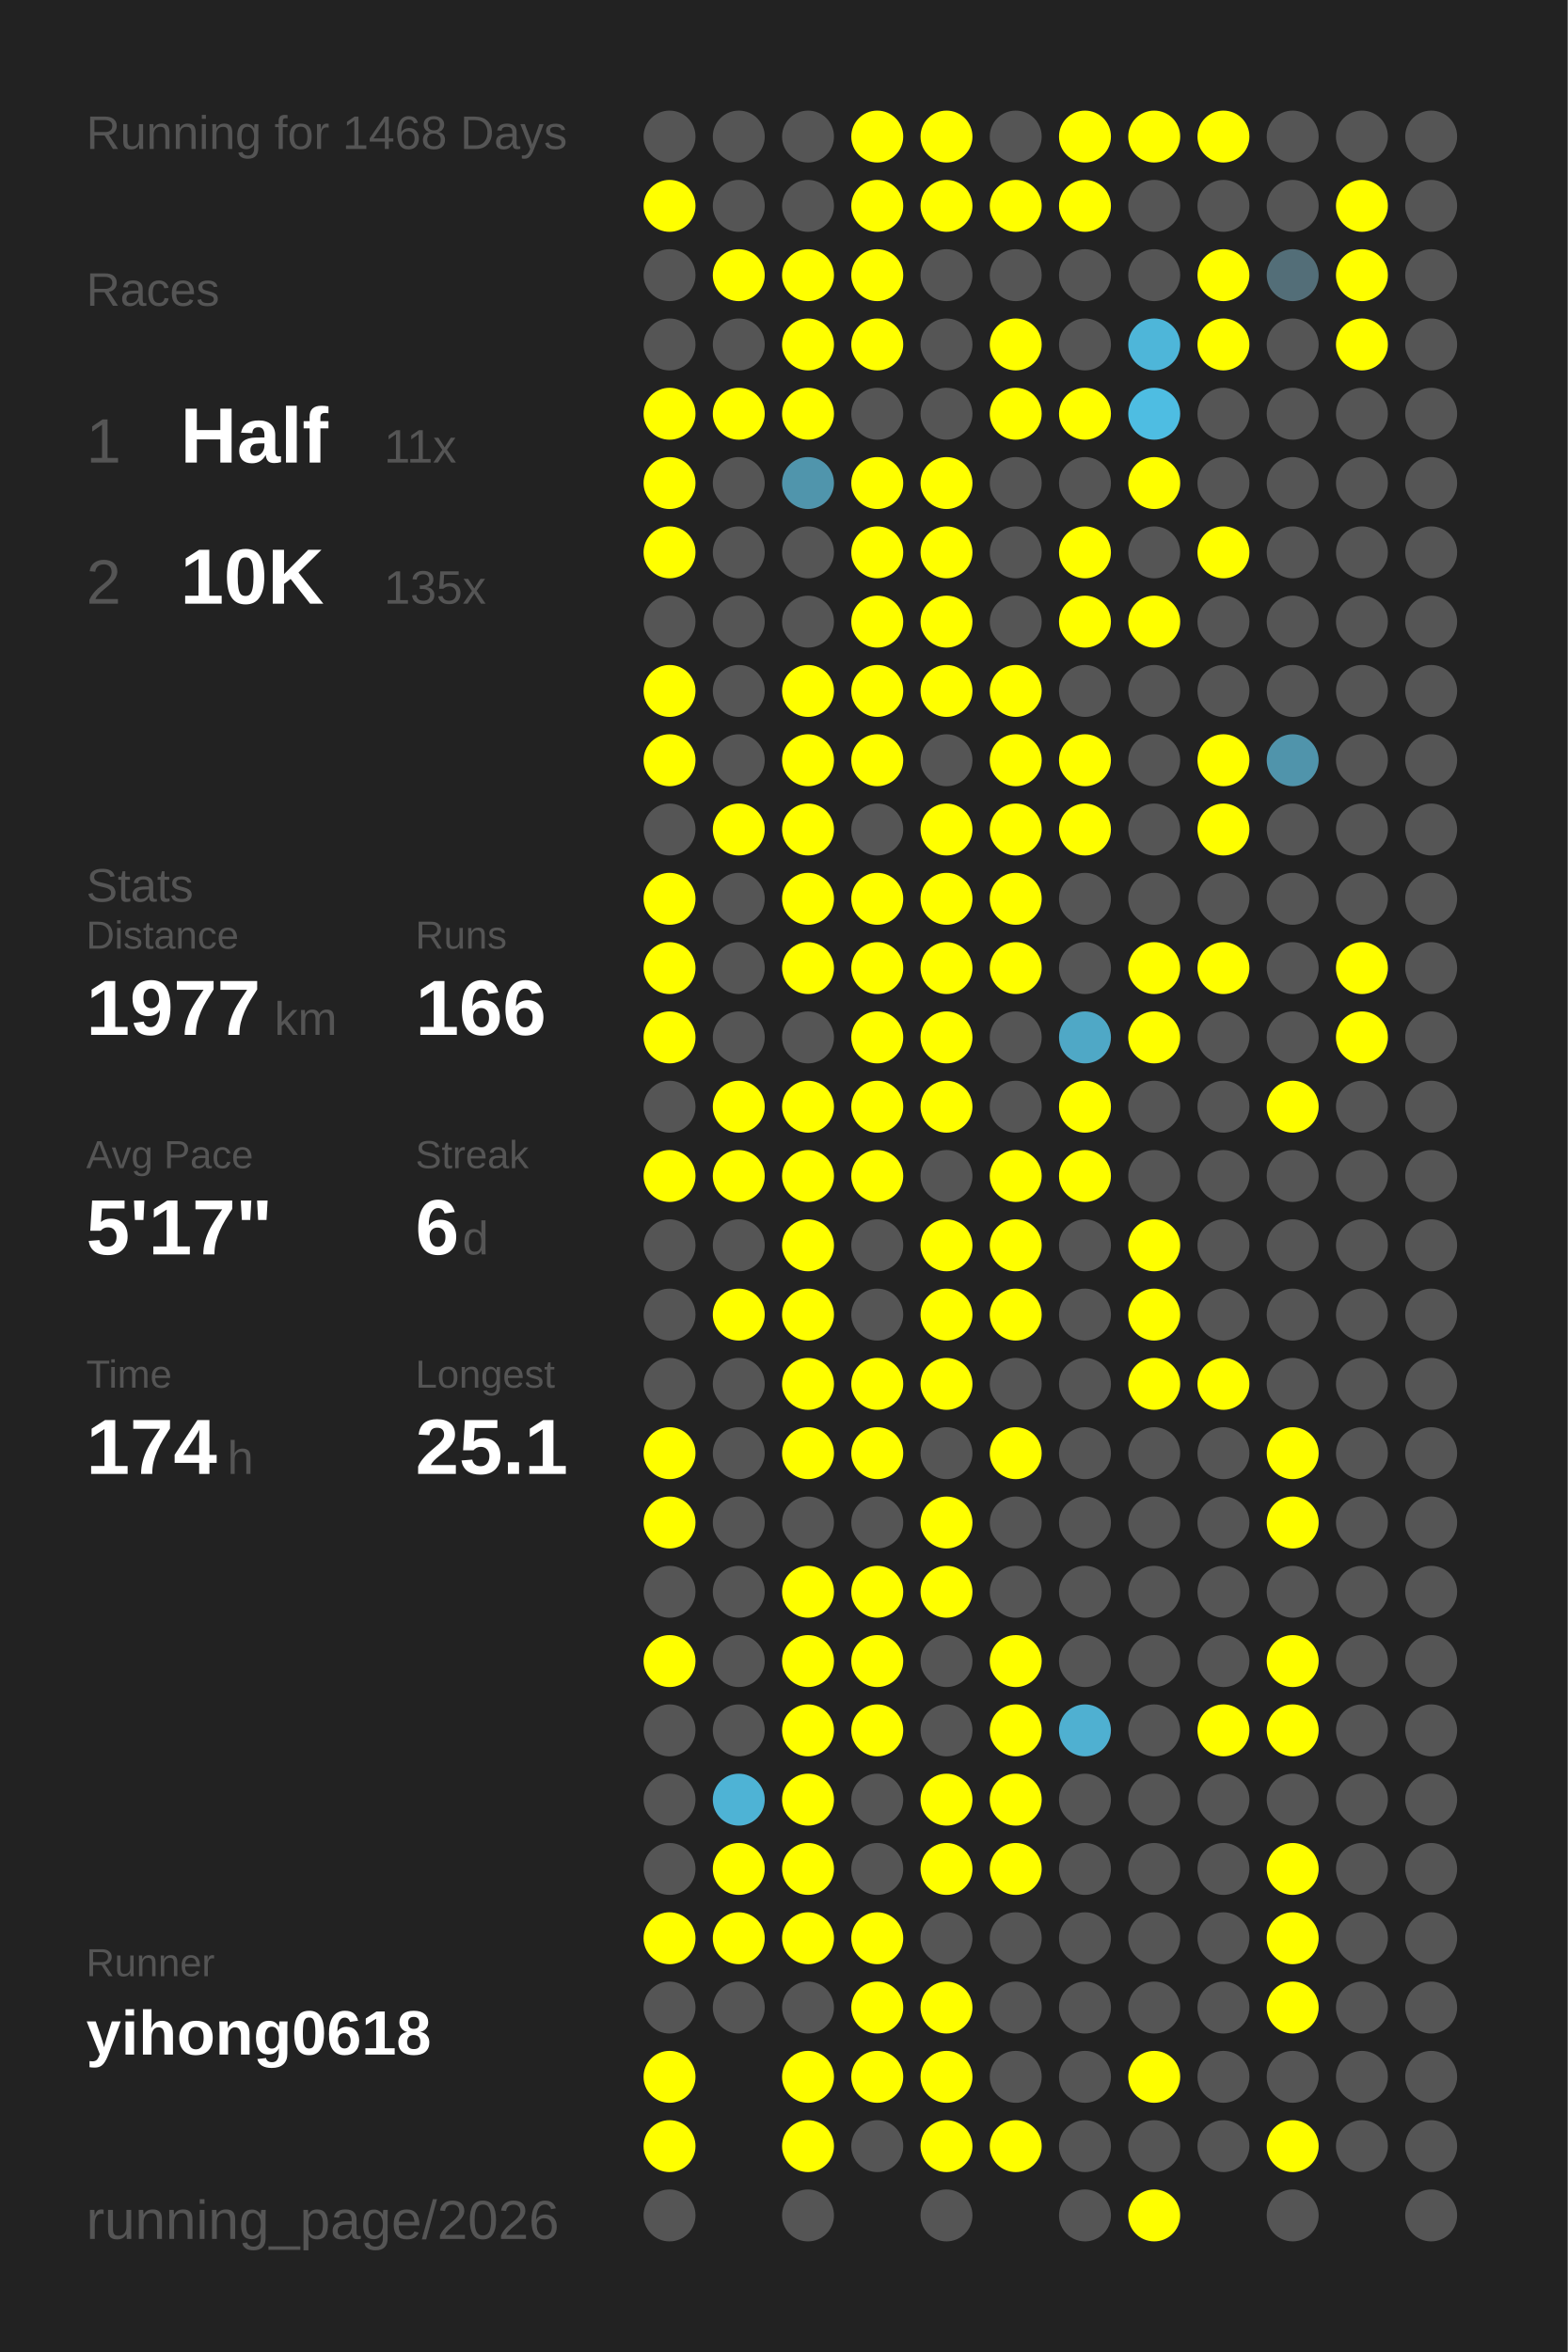
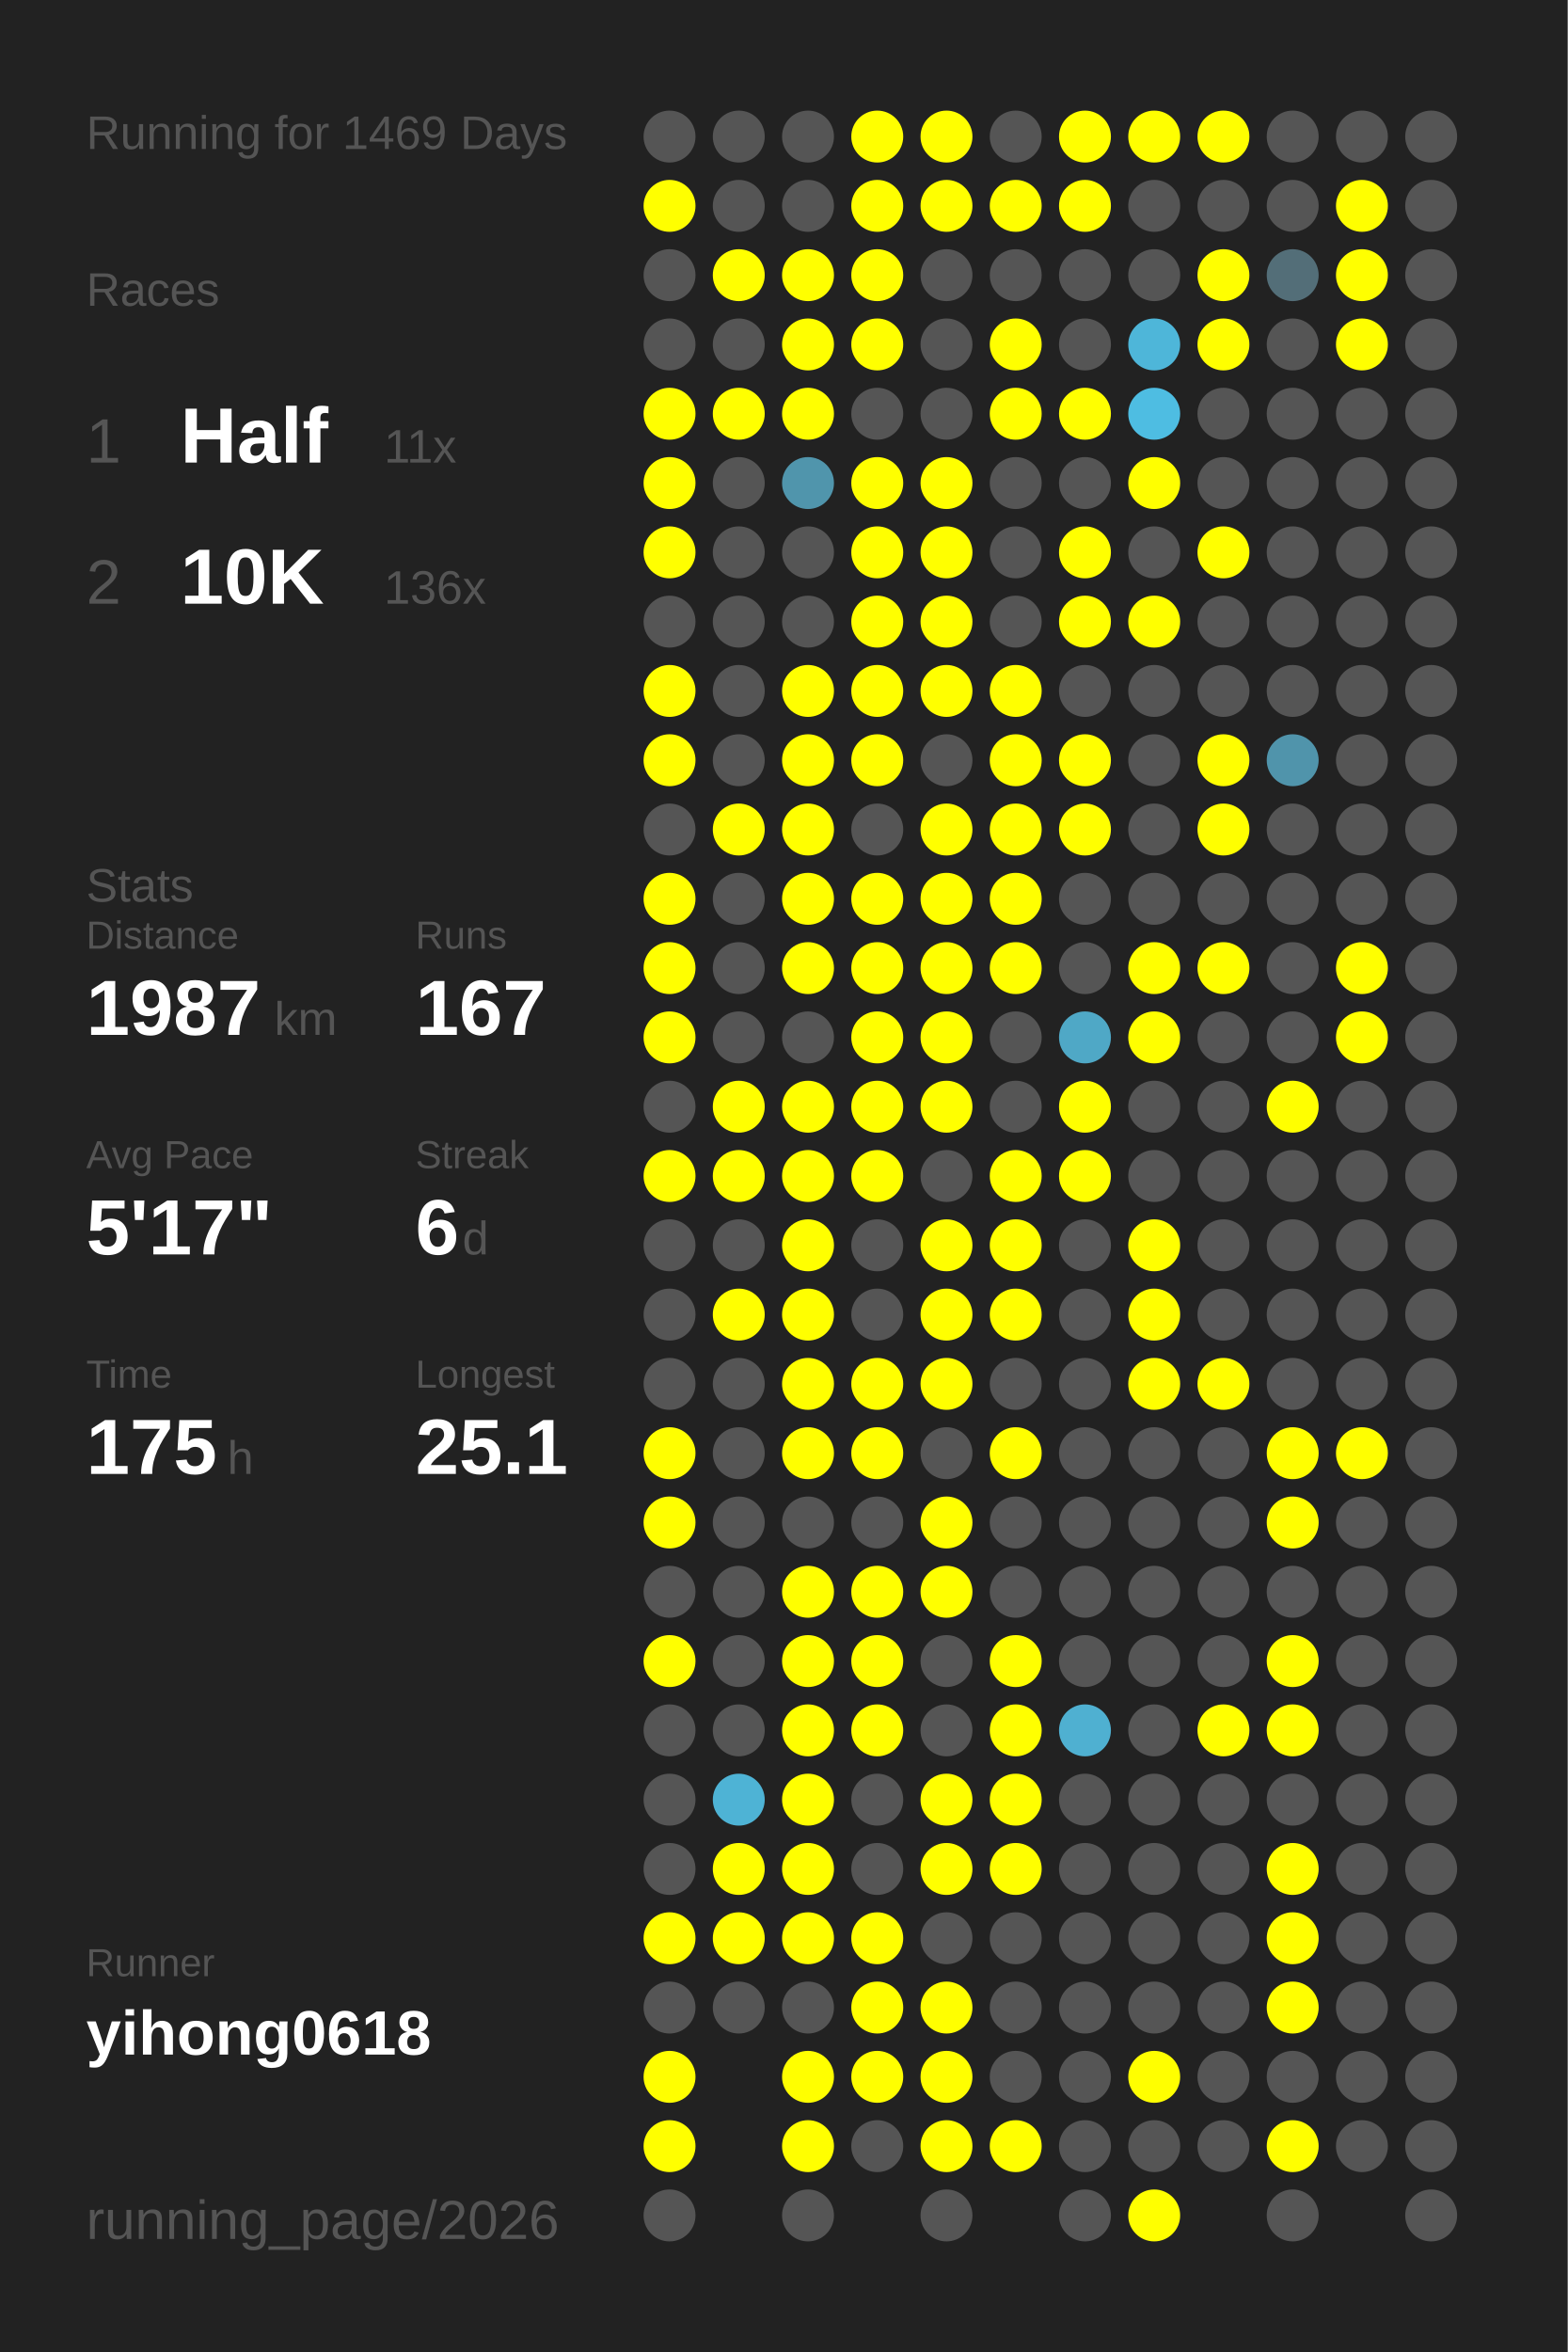
<svg xmlns="http://www.w3.org/2000/svg" baseProfile="full" height="300mm" version="1.1" viewBox="0,0,200,300" width="200mm">
  <defs />
  <rect fill="#222222" height="300" width="200" x="0" y="0" />
-   <text fill="#555555" style="font-size:6px; font-family:Arial;" x="11" y="19">Running for 1468 Days</text>
+   <text fill="#555555" style="font-size:6px; font-family:Arial;" x="11" y="19">Running for 1469 Days</text>
  <text fill="#555555" style="font-size:6px; font-family:Arial;" x="11" y="39">Races</text>
  <text fill="#555555" style="font-size:8px; font-family:Arial;" x="11" y="59">1</text>
  <text fill="#FFFFFF" style="font-size:10px; font-family:Arial; font-weight:bold;" x="23" y="59">Half</text>
  <text fill="#555555" style="font-size:6px; font-family:Arial;" x="49" y="59">11x</text>
  <text fill="#555555" style="font-size:8px; font-family:Arial;" x="11" y="77">2</text>
  <text fill="#FFFFFF" style="font-size:10px; font-family:Arial; font-weight:bold;" x="23" y="77">10K</text>
-   <text fill="#555555" style="font-size:6px; font-family:Arial;" x="49" y="77">135x</text>
+   <text fill="#555555" style="font-size:6px; font-family:Arial;" x="49" y="77">136x</text>
  <text fill="#555555" style="font-size:6px; font-family:Arial;" x="11" y="115">Stats</text>
  <text fill="#555555" style="font-size:5px; font-family:Arial;" x="11" y="121">Distance</text>
-   <text fill="#FFFFFF" style="font-size:10px; font-family:Arial; font-weight:bold;" x="11" y="132">1977</text>
+   <text fill="#FFFFFF" style="font-size:10px; font-family:Arial; font-weight:bold;" x="11" y="132">1987</text>
  <text fill="#555555" style="font-size:6px; font-family:Arial;" x="35" y="132">km</text>
  <text fill="#555555" style="font-size:5px; font-family:Arial;" x="53" y="121">Runs</text>
-   <text fill="#FFFFFF" style="font-size:10px; font-family:Arial; font-weight:bold;" x="53" y="132">166</text>
+   <text fill="#FFFFFF" style="font-size:10px; font-family:Arial; font-weight:bold;" x="53" y="132">167</text>
  <text fill="#555555" style="font-size:5px; font-family:Arial;" x="11" y="149">Avg Pace</text>
  <text fill="#FFFFFF" style="font-size:10px; font-family:Arial; font-weight:bold;" x="11" y="160">5'17"</text>
  <text fill="#555555" style="font-size:5px; font-family:Arial;" x="53" y="149">Streak</text>
  <text fill="#FFFFFF" style="font-size:10px; font-family:Arial; font-weight:bold;" x="53" y="160">6</text>
  <text fill="#555555" style="font-size:6px; font-family:Arial;" x="59" y="160">d</text>
  <text fill="#555555" style="font-size:5px; font-family:Arial;" x="11" y="177">Time</text>
-   <text fill="#FFFFFF" style="font-size:10px; font-family:Arial; font-weight:bold;" x="11" y="188">174</text>
+   <text fill="#FFFFFF" style="font-size:10px; font-family:Arial; font-weight:bold;" x="11" y="188">175</text>
  <text fill="#555555" style="font-size:6px; font-family:Arial;" x="29" y="188">h</text>
  <text fill="#555555" style="font-size:5px; font-family:Arial;" x="53" y="177">Longest</text>
  <text fill="#FFFFFF" style="font-size:10px; font-family:Arial; font-weight:bold;" x="53" y="188">25.1</text>
  <text fill="#555555" style="font-size:5px; font-family:Arial;" x="11" y="252.065">Runner</text>
  <text fill="#FFFFFF" style="font-size:8px; font-family:Arial; font-weight:bold;" x="11" y="262.065">yihong0618</text>
  <text fill="#555555" style="font-size:7px; font-family:Arial;" x="11" y="285.581">running_page/2026</text>
  <circle cx="85.417" cy="17.419" fill="#555555" r="3.312" />
  <circle cx="85.417" cy="26.258" fill="#FFFF00" r="3.312" />
  <circle cx="85.417" cy="35.097" fill="#555555" r="3.312" />
  <circle cx="85.417" cy="43.935" fill="#555555" r="3.312" />
  <circle cx="85.417" cy="52.774" fill="#FFFF00" r="3.312" />
  <circle cx="85.417" cy="61.613" fill="#FFFF00" r="3.312" />
  <circle cx="85.417" cy="70.452" fill="#FFFF00" r="3.312" />
  <circle cx="85.417" cy="79.29" fill="#555555" r="3.312" />
  <circle cx="85.417" cy="88.129" fill="#FFFF00" r="3.312" />
  <circle cx="85.417" cy="96.968" fill="#FFFF00" r="3.312" />
  <circle cx="85.417" cy="105.806" fill="#555555" r="3.312" />
  <circle cx="85.417" cy="114.645" fill="#FFFF00" r="3.312" />
  <circle cx="85.417" cy="123.484" fill="#FFFF00" r="3.312" />
  <circle cx="85.417" cy="132.323" fill="#FFFF00" r="3.312" />
  <circle cx="85.417" cy="141.161" fill="#555555" r="3.312" />
  <circle cx="85.417" cy="150" fill="#FFFF00" r="3.312" />
  <circle cx="85.417" cy="158.839" fill="#555555" r="3.312" />
  <circle cx="85.417" cy="167.677" fill="#555555" r="3.312" />
  <circle cx="85.417" cy="176.516" fill="#555555" r="3.312" />
  <circle cx="85.417" cy="185.355" fill="#FFFF00" r="3.312" />
  <circle cx="85.417" cy="194.194" fill="#FFFF00" r="3.312" />
  <circle cx="85.417" cy="203.032" fill="#555555" r="3.312" />
  <circle cx="85.417" cy="211.871" fill="#FFFF00" r="3.312" />
  <circle cx="85.417" cy="220.71" fill="#555555" r="3.312" />
  <circle cx="85.417" cy="229.548" fill="#555555" r="3.312" />
  <circle cx="85.417" cy="238.387" fill="#555555" r="3.312" />
  <circle cx="85.417" cy="247.226" fill="#FFFF00" r="3.312" />
  <circle cx="85.417" cy="256.065" fill="#555555" r="3.312" />
  <circle cx="85.417" cy="264.903" fill="#FFFF00" r="3.312" />
  <circle cx="85.417" cy="273.742" fill="#FFFF00" r="3.312" />
  <circle cx="85.417" cy="282.581" fill="#555555" r="3.312" />
  <circle cx="94.25" cy="17.419" fill="#555555" r="3.312" />
  <circle cx="94.25" cy="26.258" fill="#555555" r="3.312" />
  <circle cx="94.25" cy="35.097" fill="#FFFF00" r="3.312" />
  <circle cx="94.25" cy="43.935" fill="#555555" r="3.312" />
  <circle cx="94.25" cy="52.774" fill="#FFFF00" r="3.312" />
  <circle cx="94.25" cy="61.613" fill="#555555" r="3.312" />
  <circle cx="94.25" cy="70.452" fill="#555555" r="3.312" />
  <circle cx="94.25" cy="79.29" fill="#555555" r="3.312" />
  <circle cx="94.25" cy="88.129" fill="#555555" r="3.312" />
  <circle cx="94.25" cy="96.968" fill="#555555" r="3.312" />
  <circle cx="94.25" cy="105.806" fill="#FFFF00" r="3.312" />
  <circle cx="94.25" cy="114.645" fill="#555555" r="3.312" />
  <circle cx="94.25" cy="123.484" fill="#555555" r="3.312" />
  <circle cx="94.25" cy="132.323" fill="#555555" r="3.312" />
  <circle cx="94.25" cy="141.161" fill="#FFFF00" r="3.312" />
  <circle cx="94.25" cy="150" fill="#FFFF00" r="3.312" />
  <circle cx="94.25" cy="158.839" fill="#555555" r="3.312" />
  <circle cx="94.25" cy="167.677" fill="#FFFF00" r="3.312" />
  <circle cx="94.25" cy="176.516" fill="#555555" r="3.312" />
  <circle cx="94.25" cy="185.355" fill="#555555" r="3.312" />
  <circle cx="94.25" cy="194.194" fill="#555555" r="3.312" />
  <circle cx="94.25" cy="203.032" fill="#555555" r="3.312" />
  <circle cx="94.25" cy="211.871" fill="#555555" r="3.312" />
  <circle cx="94.25" cy="220.71" fill="#555555" r="3.312" />
  <circle cx="94.25" cy="229.548" fill="#4eb3d5" r="3.312" />
  <circle cx="94.25" cy="238.387" fill="#FFFF00" r="3.312" />
  <circle cx="94.25" cy="247.226" fill="#FFFF00" r="3.312" />
  <circle cx="94.25" cy="256.065" fill="#555555" r="3.312" />
  <circle cx="103.083" cy="17.419" fill="#555555" r="3.312" />
  <circle cx="103.083" cy="26.258" fill="#555555" r="3.312" />
  <circle cx="103.083" cy="35.097" fill="#FFFF00" r="3.312" />
  <circle cx="103.083" cy="43.935" fill="#FFFF00" r="3.312" />
  <circle cx="103.083" cy="52.774" fill="#FFFF00" r="3.312" />
  <circle cx="103.083" cy="61.613" fill="#5095ac" r="3.312" />
  <circle cx="103.083" cy="70.452" fill="#555555" r="3.312" />
  <circle cx="103.083" cy="79.29" fill="#555555" r="3.312" />
  <circle cx="103.083" cy="88.129" fill="#FFFF00" r="3.312" />
  <circle cx="103.083" cy="96.968" fill="#FFFF00" r="3.312" />
  <circle cx="103.083" cy="105.806" fill="#FFFF00" r="3.312" />
  <circle cx="103.083" cy="114.645" fill="#FFFF00" r="3.312" />
  <circle cx="103.083" cy="123.484" fill="#FFFF00" r="3.312" />
  <circle cx="103.083" cy="132.323" fill="#555555" r="3.312" />
  <circle cx="103.083" cy="141.161" fill="#FFFF00" r="3.312" />
  <circle cx="103.083" cy="150" fill="#FFFF00" r="3.312" />
  <circle cx="103.083" cy="158.839" fill="#FFFF00" r="3.312" />
  <circle cx="103.083" cy="167.677" fill="#FFFF00" r="3.312" />
  <circle cx="103.083" cy="176.516" fill="#FFFF00" r="3.312" />
  <circle cx="103.083" cy="185.355" fill="#FFFF00" r="3.312" />
  <circle cx="103.083" cy="194.194" fill="#555555" r="3.312" />
  <circle cx="103.083" cy="203.032" fill="#FFFF00" r="3.312" />
  <circle cx="103.083" cy="211.871" fill="#FFFF00" r="3.312" />
  <circle cx="103.083" cy="220.71" fill="#FFFF00" r="3.312" />
  <circle cx="103.083" cy="229.548" fill="#FFFF00" r="3.312" />
  <circle cx="103.083" cy="238.387" fill="#FFFF00" r="3.312" />
  <circle cx="103.083" cy="247.226" fill="#FFFF00" r="3.312" />
  <circle cx="103.083" cy="256.065" fill="#555555" r="3.312" />
  <circle cx="103.083" cy="264.903" fill="#FFFF00" r="3.312" />
  <circle cx="103.083" cy="273.742" fill="#FFFF00" r="3.312" />
  <circle cx="103.083" cy="282.581" fill="#555555" r="3.312" />
  <circle cx="111.917" cy="17.419" fill="#FFFF00" r="3.312" />
  <circle cx="111.917" cy="26.258" fill="#FFFF00" r="3.312" />
  <circle cx="111.917" cy="35.097" fill="#FFFF00" r="3.312" />
  <circle cx="111.917" cy="43.935" fill="#FFFF00" r="3.312" />
  <circle cx="111.917" cy="52.774" fill="#555555" r="3.312" />
  <circle cx="111.917" cy="61.613" fill="#FFFF00" r="3.312" />
  <circle cx="111.917" cy="70.452" fill="#FFFF00" r="3.312" />
  <circle cx="111.917" cy="79.29" fill="#FFFF00" r="3.312" />
  <circle cx="111.917" cy="88.129" fill="#FFFF00" r="3.312" />
  <circle cx="111.917" cy="96.968" fill="#FFFF00" r="3.312" />
  <circle cx="111.917" cy="105.806" fill="#555555" r="3.312" />
  <circle cx="111.917" cy="114.645" fill="#FFFF00" r="3.312" />
  <circle cx="111.917" cy="123.484" fill="#FFFF00" r="3.312" />
  <circle cx="111.917" cy="132.323" fill="#FFFF00" r="3.312" />
  <circle cx="111.917" cy="141.161" fill="#FFFF00" r="3.312" />
  <circle cx="111.917" cy="150" fill="#FFFF00" r="3.312" />
  <circle cx="111.917" cy="158.839" fill="#555555" r="3.312" />
  <circle cx="111.917" cy="167.677" fill="#555555" r="3.312" />
  <circle cx="111.917" cy="176.516" fill="#FFFF00" r="3.312" />
  <circle cx="111.917" cy="185.355" fill="#FFFF00" r="3.312" />
  <circle cx="111.917" cy="194.194" fill="#555555" r="3.312" />
  <circle cx="111.917" cy="203.032" fill="#FFFF00" r="3.312" />
  <circle cx="111.917" cy="211.871" fill="#FFFF00" r="3.312" />
  <circle cx="111.917" cy="220.71" fill="#FFFF00" r="3.312" />
  <circle cx="111.917" cy="229.548" fill="#555555" r="3.312" />
  <circle cx="111.917" cy="238.387" fill="#555555" r="3.312" />
  <circle cx="111.917" cy="247.226" fill="#FFFF00" r="3.312" />
  <circle cx="111.917" cy="256.065" fill="#FFFF00" r="3.312" />
  <circle cx="111.917" cy="264.903" fill="#FFFF00" r="3.312" />
  <circle cx="111.917" cy="273.742" fill="#555555" r="3.312" />
  <circle cx="120.75" cy="17.419" fill="#FFFF00" r="3.312" />
  <circle cx="120.75" cy="26.258" fill="#FFFF00" r="3.312" />
  <circle cx="120.75" cy="35.097" fill="#555555" r="3.312" />
  <circle cx="120.75" cy="43.935" fill="#555555" r="3.312" />
  <circle cx="120.75" cy="52.774" fill="#555555" r="3.312" />
  <circle cx="120.75" cy="61.613" fill="#FFFF00" r="3.312" />
  <circle cx="120.75" cy="70.452" fill="#FFFF00" r="3.312" />
  <circle cx="120.75" cy="79.29" fill="#FFFF00" r="3.312" />
  <circle cx="120.75" cy="88.129" fill="#FFFF00" r="3.312" />
  <circle cx="120.75" cy="96.968" fill="#555555" r="3.312" />
  <circle cx="120.75" cy="105.806" fill="#FFFF00" r="3.312" />
  <circle cx="120.75" cy="114.645" fill="#FFFF00" r="3.312" />
  <circle cx="120.75" cy="123.484" fill="#FFFF00" r="3.312" />
  <circle cx="120.75" cy="132.323" fill="#FFFF00" r="3.312" />
  <circle cx="120.75" cy="141.161" fill="#FFFF00" r="3.312" />
  <circle cx="120.75" cy="150" fill="#555555" r="3.312" />
  <circle cx="120.75" cy="158.839" fill="#FFFF00" r="3.312" />
  <circle cx="120.75" cy="167.677" fill="#FFFF00" r="3.312" />
  <circle cx="120.75" cy="176.516" fill="#FFFF00" r="3.312" />
  <circle cx="120.75" cy="185.355" fill="#555555" r="3.312" />
  <circle cx="120.75" cy="194.194" fill="#FFFF00" r="3.312" />
  <circle cx="120.75" cy="203.032" fill="#FFFF00" r="3.312" />
  <circle cx="120.75" cy="211.871" fill="#555555" r="3.312" />
  <circle cx="120.75" cy="220.71" fill="#555555" r="3.312" />
  <circle cx="120.75" cy="229.548" fill="#FFFF00" r="3.312" />
  <circle cx="120.75" cy="238.387" fill="#FFFF00" r="3.312" />
  <circle cx="120.75" cy="247.226" fill="#555555" r="3.312" />
  <circle cx="120.75" cy="256.065" fill="#FFFF00" r="3.312" />
  <circle cx="120.75" cy="264.903" fill="#FFFF00" r="3.312" />
  <circle cx="120.75" cy="273.742" fill="#FFFF00" r="3.312" />
  <circle cx="120.75" cy="282.581" fill="#555555" r="3.312" />
  <circle cx="129.583" cy="17.419" fill="#555555" r="3.312" />
  <circle cx="129.583" cy="26.258" fill="#FFFF00" r="3.312" />
  <circle cx="129.583" cy="35.097" fill="#555555" r="3.312" />
  <circle cx="129.583" cy="43.935" fill="#FFFF00" r="3.312" />
  <circle cx="129.583" cy="52.774" fill="#FFFF00" r="3.312" />
  <circle cx="129.583" cy="61.613" fill="#555555" r="3.312" />
  <circle cx="129.583" cy="70.452" fill="#555555" r="3.312" />
  <circle cx="129.583" cy="79.29" fill="#555555" r="3.312" />
  <circle cx="129.583" cy="88.129" fill="#FFFF00" r="3.312" />
  <circle cx="129.583" cy="96.968" fill="#FFFF00" r="3.312" />
  <circle cx="129.583" cy="105.806" fill="#FFFF00" r="3.312" />
  <circle cx="129.583" cy="114.645" fill="#FFFF00" r="3.312" />
  <circle cx="129.583" cy="123.484" fill="#FFFF00" r="3.312" />
  <circle cx="129.583" cy="132.323" fill="#555555" r="3.312" />
  <circle cx="129.583" cy="141.161" fill="#555555" r="3.312" />
  <circle cx="129.583" cy="150" fill="#FFFF00" r="3.312" />
  <circle cx="129.583" cy="158.839" fill="#FFFF00" r="3.312" />
  <circle cx="129.583" cy="167.677" fill="#FFFF00" r="3.312" />
  <circle cx="129.583" cy="176.516" fill="#555555" r="3.312" />
  <circle cx="129.583" cy="185.355" fill="#FFFF00" r="3.312" />
  <circle cx="129.583" cy="194.194" fill="#555555" r="3.312" />
  <circle cx="129.583" cy="203.032" fill="#555555" r="3.312" />
  <circle cx="129.583" cy="211.871" fill="#FFFF00" r="3.312" />
  <circle cx="129.583" cy="220.71" fill="#FFFF00" r="3.312" />
  <circle cx="129.583" cy="229.548" fill="#FFFF00" r="3.312" />
  <circle cx="129.583" cy="238.387" fill="#FFFF00" r="3.312" />
  <circle cx="129.583" cy="247.226" fill="#555555" r="3.312" />
  <circle cx="129.583" cy="256.065" fill="#555555" r="3.312" />
  <circle cx="129.583" cy="264.903" fill="#555555" r="3.312" />
  <circle cx="129.583" cy="273.742" fill="#FFFF00" r="3.312" />
  <circle cx="138.417" cy="17.419" fill="#FFFF00" r="3.312" />
  <circle cx="138.417" cy="26.258" fill="#FFFF00" r="3.312" />
  <circle cx="138.417" cy="35.097" fill="#555555" r="3.312" />
  <circle cx="138.417" cy="43.935" fill="#555555" r="3.312" />
  <circle cx="138.417" cy="52.774" fill="#FFFF00" r="3.312" />
  <circle cx="138.417" cy="61.613" fill="#555555" r="3.312" />
  <circle cx="138.417" cy="70.452" fill="#FFFF00" r="3.312" />
  <circle cx="138.417" cy="79.29" fill="#FFFF00" r="3.312" />
  <circle cx="138.417" cy="88.129" fill="#555555" r="3.312" />
  <circle cx="138.417" cy="96.968" fill="#FFFF00" r="3.312" />
  <circle cx="138.417" cy="105.806" fill="#FFFF00" r="3.312" />
  <circle cx="138.417" cy="114.645" fill="#555555" r="3.312" />
  <circle cx="138.417" cy="123.484" fill="#555555" r="3.312" />
  <circle cx="138.417" cy="132.323" fill="#4fa8c6" r="3.312" />
  <circle cx="138.417" cy="141.161" fill="#FFFF00" r="3.312" />
  <circle cx="138.417" cy="150" fill="#FFFF00" r="3.312" />
  <circle cx="138.417" cy="158.839" fill="#555555" r="3.312" />
  <circle cx="138.417" cy="167.677" fill="#555555" r="3.312" />
  <circle cx="138.417" cy="176.516" fill="#555555" r="3.312" />
  <circle cx="138.417" cy="185.355" fill="#555555" r="3.312" />
  <circle cx="138.417" cy="194.194" fill="#555555" r="3.312" />
  <circle cx="138.417" cy="203.032" fill="#555555" r="3.312" />
  <circle cx="138.417" cy="211.871" fill="#555555" r="3.312" />
  <circle cx="138.417" cy="220.71" fill="#4fb0d1" r="3.312" />
  <circle cx="138.417" cy="229.548" fill="#555555" r="3.312" />
  <circle cx="138.417" cy="238.387" fill="#555555" r="3.312" />
  <circle cx="138.417" cy="247.226" fill="#555555" r="3.312" />
  <circle cx="138.417" cy="256.065" fill="#555555" r="3.312" />
  <circle cx="138.417" cy="264.903" fill="#555555" r="3.312" />
  <circle cx="138.417" cy="273.742" fill="#555555" r="3.312" />
  <circle cx="138.417" cy="282.581" fill="#555555" r="3.312" />
  <circle cx="147.25" cy="17.419" fill="#FFFF00" r="3.312" />
  <circle cx="147.25" cy="26.258" fill="#555555" r="3.312" />
  <circle cx="147.25" cy="35.097" fill="#555555" r="3.312" />
  <circle cx="147.25" cy="43.935" fill="#4eb6d9" r="3.312" />
  <circle cx="147.25" cy="52.774" fill="#4ebde2" r="3.312" />
  <circle cx="147.25" cy="61.613" fill="#FFFF00" r="3.312" />
  <circle cx="147.25" cy="70.452" fill="#555555" r="3.312" />
  <circle cx="147.25" cy="79.29" fill="#FFFF00" r="3.312" />
  <circle cx="147.25" cy="88.129" fill="#555555" r="3.312" />
  <circle cx="147.25" cy="96.968" fill="#555555" r="3.312" />
  <circle cx="147.25" cy="105.806" fill="#555555" r="3.312" />
  <circle cx="147.25" cy="114.645" fill="#555555" r="3.312" />
  <circle cx="147.25" cy="123.484" fill="#FFFF00" r="3.312" />
  <circle cx="147.25" cy="132.323" fill="#FFFF00" r="3.312" />
  <circle cx="147.25" cy="141.161" fill="#555555" r="3.312" />
  <circle cx="147.25" cy="150" fill="#555555" r="3.312" />
  <circle cx="147.25" cy="158.839" fill="#FFFF00" r="3.312" />
  <circle cx="147.25" cy="167.677" fill="#FFFF00" r="3.312" />
  <circle cx="147.25" cy="176.516" fill="#FFFF00" r="3.312" />
  <circle cx="147.25" cy="185.355" fill="#555555" r="3.312" />
  <circle cx="147.25" cy="194.194" fill="#555555" r="3.312" />
  <circle cx="147.25" cy="203.032" fill="#555555" r="3.312" />
  <circle cx="147.25" cy="211.871" fill="#555555" r="3.312" />
  <circle cx="147.25" cy="220.71" fill="#555555" r="3.312" />
  <circle cx="147.25" cy="229.548" fill="#555555" r="3.312" />
  <circle cx="147.25" cy="238.387" fill="#555555" r="3.312" />
  <circle cx="147.25" cy="247.226" fill="#555555" r="3.312" />
  <circle cx="147.25" cy="256.065" fill="#555555" r="3.312" />
  <circle cx="147.25" cy="264.903" fill="#FFFF00" r="3.312" />
  <circle cx="147.25" cy="273.742" fill="#555555" r="3.312" />
  <circle cx="147.25" cy="282.581" fill="#FFFF00" r="3.312" />
  <circle cx="156.083" cy="17.419" fill="#FFFF00" r="3.312" />
  <circle cx="156.083" cy="26.258" fill="#555555" r="3.312" />
  <circle cx="156.083" cy="35.097" fill="#FFFF00" r="3.312" />
  <circle cx="156.083" cy="43.935" fill="#FFFF00" r="3.312" />
  <circle cx="156.083" cy="52.774" fill="#555555" r="3.312" />
  <circle cx="156.083" cy="61.613" fill="#555555" r="3.312" />
  <circle cx="156.083" cy="70.452" fill="#FFFF00" r="3.312" />
  <circle cx="156.083" cy="79.29" fill="#555555" r="3.312" />
  <circle cx="156.083" cy="88.129" fill="#555555" r="3.312" />
  <circle cx="156.083" cy="96.968" fill="#FFFF00" r="3.312" />
  <circle cx="156.083" cy="105.806" fill="#FFFF00" r="3.312" />
  <circle cx="156.083" cy="114.645" fill="#555555" r="3.312" />
  <circle cx="156.083" cy="123.484" fill="#FFFF00" r="3.312" />
  <circle cx="156.083" cy="132.323" fill="#555555" r="3.312" />
  <circle cx="156.083" cy="141.161" fill="#555555" r="3.312" />
  <circle cx="156.083" cy="150" fill="#555555" r="3.312" />
  <circle cx="156.083" cy="158.839" fill="#555555" r="3.312" />
  <circle cx="156.083" cy="167.677" fill="#555555" r="3.312" />
  <circle cx="156.083" cy="176.516" fill="#FFFF00" r="3.312" />
  <circle cx="156.083" cy="185.355" fill="#555555" r="3.312" />
  <circle cx="156.083" cy="194.194" fill="#555555" r="3.312" />
  <circle cx="156.083" cy="203.032" fill="#555555" r="3.312" />
  <circle cx="156.083" cy="211.871" fill="#555555" r="3.312" />
  <circle cx="156.083" cy="220.71" fill="#FFFF00" r="3.312" />
  <circle cx="156.083" cy="229.548" fill="#555555" r="3.312" />
  <circle cx="156.083" cy="238.387" fill="#555555" r="3.312" />
  <circle cx="156.083" cy="247.226" fill="#555555" r="3.312" />
  <circle cx="156.083" cy="256.065" fill="#555555" r="3.312" />
  <circle cx="156.083" cy="264.903" fill="#555555" r="3.312" />
  <circle cx="156.083" cy="273.742" fill="#555555" r="3.312" />
  <circle cx="164.917" cy="17.419" fill="#555555" r="3.312" />
  <circle cx="164.917" cy="26.258" fill="#555555" r="3.312" />
  <circle cx="164.917" cy="35.097" fill="#536e78" r="3.312" />
  <circle cx="164.917" cy="43.935" fill="#555555" r="3.312" />
  <circle cx="164.917" cy="52.774" fill="#555555" r="3.312" />
  <circle cx="164.917" cy="61.613" fill="#555555" r="3.312" />
  <circle cx="164.917" cy="70.452" fill="#555555" r="3.312" />
  <circle cx="164.917" cy="79.29" fill="#555555" r="3.312" />
  <circle cx="164.917" cy="88.129" fill="#555555" r="3.312" />
  <circle cx="164.917" cy="96.968" fill="#5094ab" r="3.312" />
  <circle cx="164.917" cy="105.806" fill="#555555" r="3.312" />
  <circle cx="164.917" cy="114.645" fill="#555555" r="3.312" />
  <circle cx="164.917" cy="123.484" fill="#555555" r="3.312" />
  <circle cx="164.917" cy="132.323" fill="#555555" r="3.312" />
  <circle cx="164.917" cy="141.161" fill="#FFFF00" r="3.312" />
  <circle cx="164.917" cy="150" fill="#555555" r="3.312" />
  <circle cx="164.917" cy="158.839" fill="#555555" r="3.312" />
  <circle cx="164.917" cy="167.677" fill="#555555" r="3.312" />
  <circle cx="164.917" cy="176.516" fill="#555555" r="3.312" />
  <circle cx="164.917" cy="185.355" fill="#FFFF00" r="3.312" />
  <circle cx="164.917" cy="194.194" fill="#FFFF00" r="3.312" />
  <circle cx="164.917" cy="203.032" fill="#555555" r="3.312" />
  <circle cx="164.917" cy="211.871" fill="#FFFF00" r="3.312" />
  <circle cx="164.917" cy="220.71" fill="#FFFF00" r="3.312" />
  <circle cx="164.917" cy="229.548" fill="#555555" r="3.312" />
  <circle cx="164.917" cy="238.387" fill="#FFFF00" r="3.312" />
  <circle cx="164.917" cy="247.226" fill="#FFFF00" r="3.312" />
  <circle cx="164.917" cy="256.065" fill="#FFFF00" r="3.312" />
  <circle cx="164.917" cy="264.903" fill="#555555" r="3.312" />
  <circle cx="164.917" cy="273.742" fill="#FFFF00" r="3.312" />
  <circle cx="164.917" cy="282.581" fill="#555555" r="3.312" />
  <circle cx="173.75" cy="17.419" fill="#555555" r="3.312" />
  <circle cx="173.75" cy="26.258" fill="#FFFF00" r="3.312" />
  <circle cx="173.75" cy="35.097" fill="#FFFF00" r="3.312" />
  <circle cx="173.75" cy="43.935" fill="#FFFF00" r="3.312" />
  <circle cx="173.75" cy="52.774" fill="#555555" r="3.312" />
  <circle cx="173.75" cy="61.613" fill="#555555" r="3.312" />
  <circle cx="173.75" cy="70.452" fill="#555555" r="3.312" />
  <circle cx="173.75" cy="79.29" fill="#555555" r="3.312" />
  <circle cx="173.75" cy="88.129" fill="#555555" r="3.312" />
  <circle cx="173.75" cy="96.968" fill="#555555" r="3.312" />
  <circle cx="173.75" cy="105.806" fill="#555555" r="3.312" />
  <circle cx="173.75" cy="114.645" fill="#555555" r="3.312" />
  <circle cx="173.75" cy="123.484" fill="#FFFF00" r="3.312" />
  <circle cx="173.75" cy="132.323" fill="#FFFF00" r="3.312" />
  <circle cx="173.75" cy="141.161" fill="#555555" r="3.312" />
  <circle cx="173.75" cy="150" fill="#555555" r="3.312" />
  <circle cx="173.75" cy="158.839" fill="#555555" r="3.312" />
  <circle cx="173.75" cy="167.677" fill="#555555" r="3.312" />
  <circle cx="173.75" cy="176.516" fill="#555555" r="3.312" />
-   <circle cx="173.75" cy="185.355" fill="#555555" r="3.312" />
+   <circle cx="173.75" cy="185.355" fill="#FFFF00" r="3.312" />
  <circle cx="173.75" cy="194.194" fill="#555555" r="3.312" />
  <circle cx="173.75" cy="203.032" fill="#555555" r="3.312" />
  <circle cx="173.75" cy="211.871" fill="#555555" r="3.312" />
  <circle cx="173.75" cy="220.71" fill="#555555" r="3.312" />
  <circle cx="173.75" cy="229.548" fill="#555555" r="3.312" />
  <circle cx="173.75" cy="238.387" fill="#555555" r="3.312" />
  <circle cx="173.75" cy="247.226" fill="#555555" r="3.312" />
  <circle cx="173.75" cy="256.065" fill="#555555" r="3.312" />
  <circle cx="173.75" cy="264.903" fill="#555555" r="3.312" />
  <circle cx="173.75" cy="273.742" fill="#555555" r="3.312" />
  <circle cx="182.583" cy="17.419" fill="#555555" r="3.312" />
  <circle cx="182.583" cy="26.258" fill="#555555" r="3.312" />
  <circle cx="182.583" cy="35.097" fill="#555555" r="3.312" />
  <circle cx="182.583" cy="43.935" fill="#555555" r="3.312" />
  <circle cx="182.583" cy="52.774" fill="#555555" r="3.312" />
  <circle cx="182.583" cy="61.613" fill="#555555" r="3.312" />
  <circle cx="182.583" cy="70.452" fill="#555555" r="3.312" />
  <circle cx="182.583" cy="79.29" fill="#555555" r="3.312" />
  <circle cx="182.583" cy="88.129" fill="#555555" r="3.312" />
  <circle cx="182.583" cy="96.968" fill="#555555" r="3.312" />
  <circle cx="182.583" cy="105.806" fill="#555555" r="3.312" />
  <circle cx="182.583" cy="114.645" fill="#555555" r="3.312" />
  <circle cx="182.583" cy="123.484" fill="#555555" r="3.312" />
  <circle cx="182.583" cy="132.323" fill="#555555" r="3.312" />
  <circle cx="182.583" cy="141.161" fill="#555555" r="3.312" />
  <circle cx="182.583" cy="150" fill="#555555" r="3.312" />
  <circle cx="182.583" cy="158.839" fill="#555555" r="3.312" />
  <circle cx="182.583" cy="167.677" fill="#555555" r="3.312" />
  <circle cx="182.583" cy="176.516" fill="#555555" r="3.312" />
  <circle cx="182.583" cy="185.355" fill="#555555" r="3.312" />
  <circle cx="182.583" cy="194.194" fill="#555555" r="3.312" />
  <circle cx="182.583" cy="203.032" fill="#555555" r="3.312" />
  <circle cx="182.583" cy="211.871" fill="#555555" r="3.312" />
  <circle cx="182.583" cy="220.71" fill="#555555" r="3.312" />
  <circle cx="182.583" cy="229.548" fill="#555555" r="3.312" />
  <circle cx="182.583" cy="238.387" fill="#555555" r="3.312" />
  <circle cx="182.583" cy="247.226" fill="#555555" r="3.312" />
  <circle cx="182.583" cy="256.065" fill="#555555" r="3.312" />
  <circle cx="182.583" cy="264.903" fill="#555555" r="3.312" />
  <circle cx="182.583" cy="273.742" fill="#555555" r="3.312" />
  <circle cx="182.583" cy="282.581" fill="#555555" r="3.312" />
</svg>
